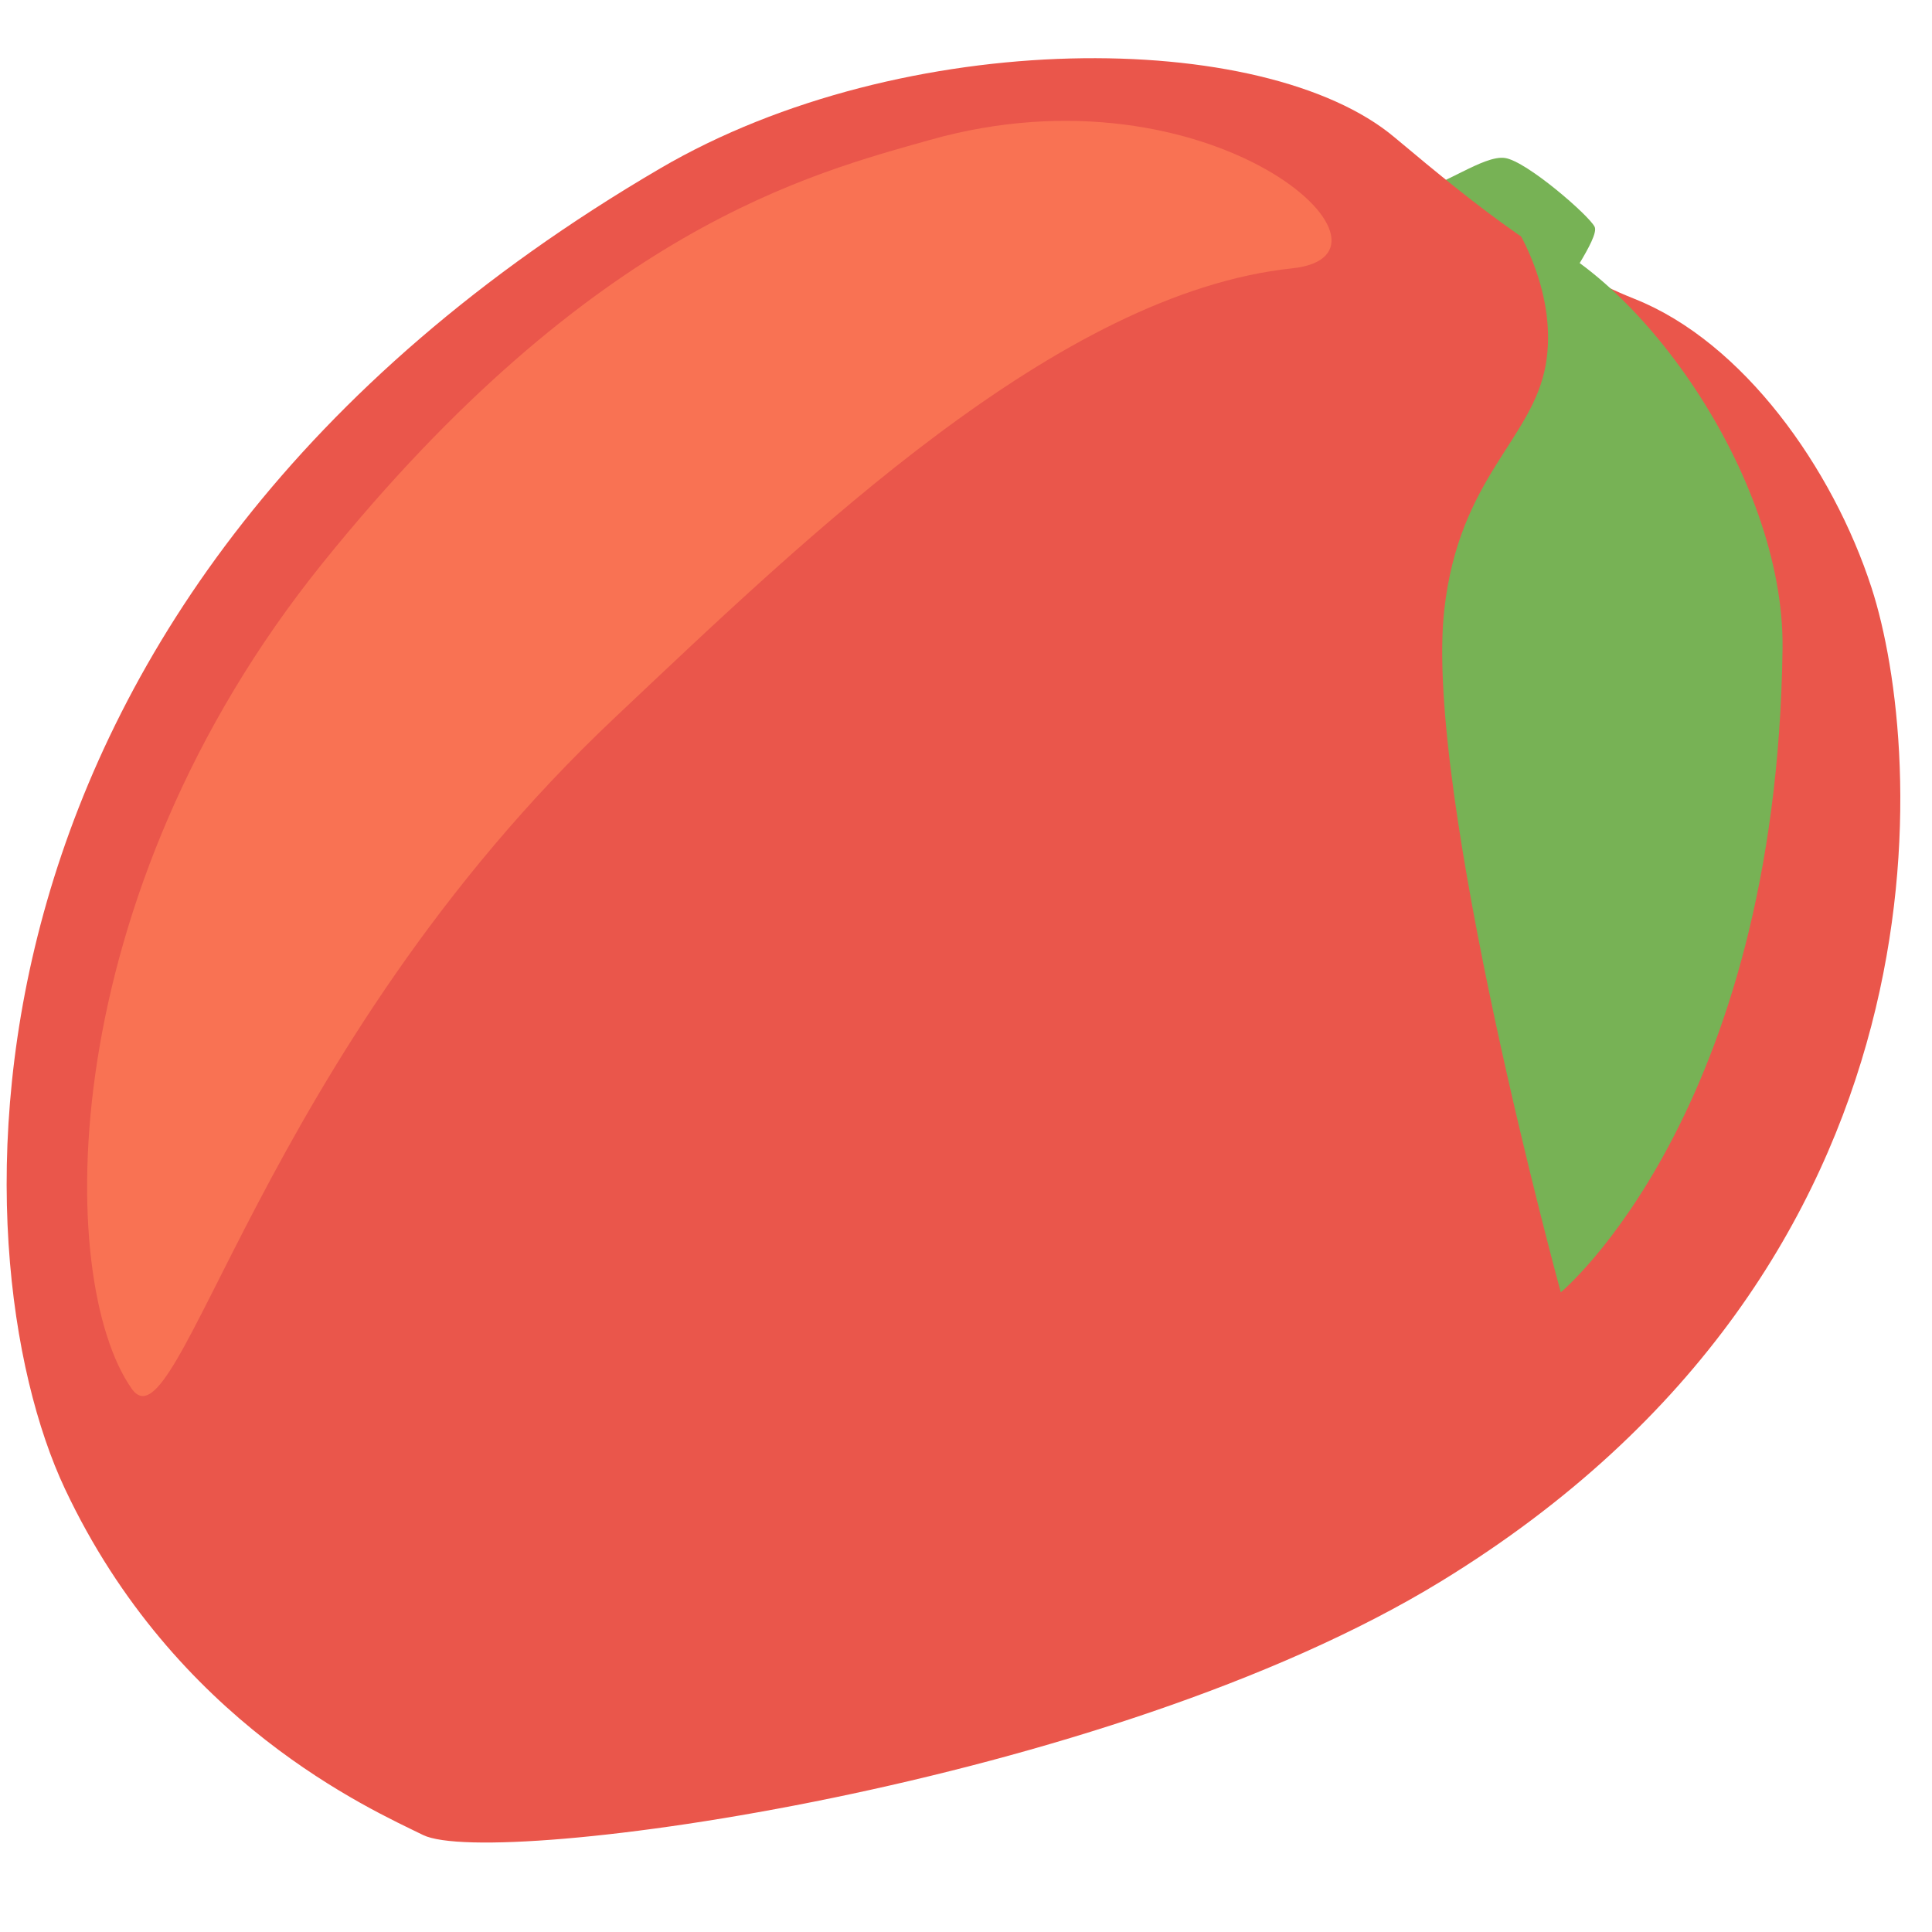
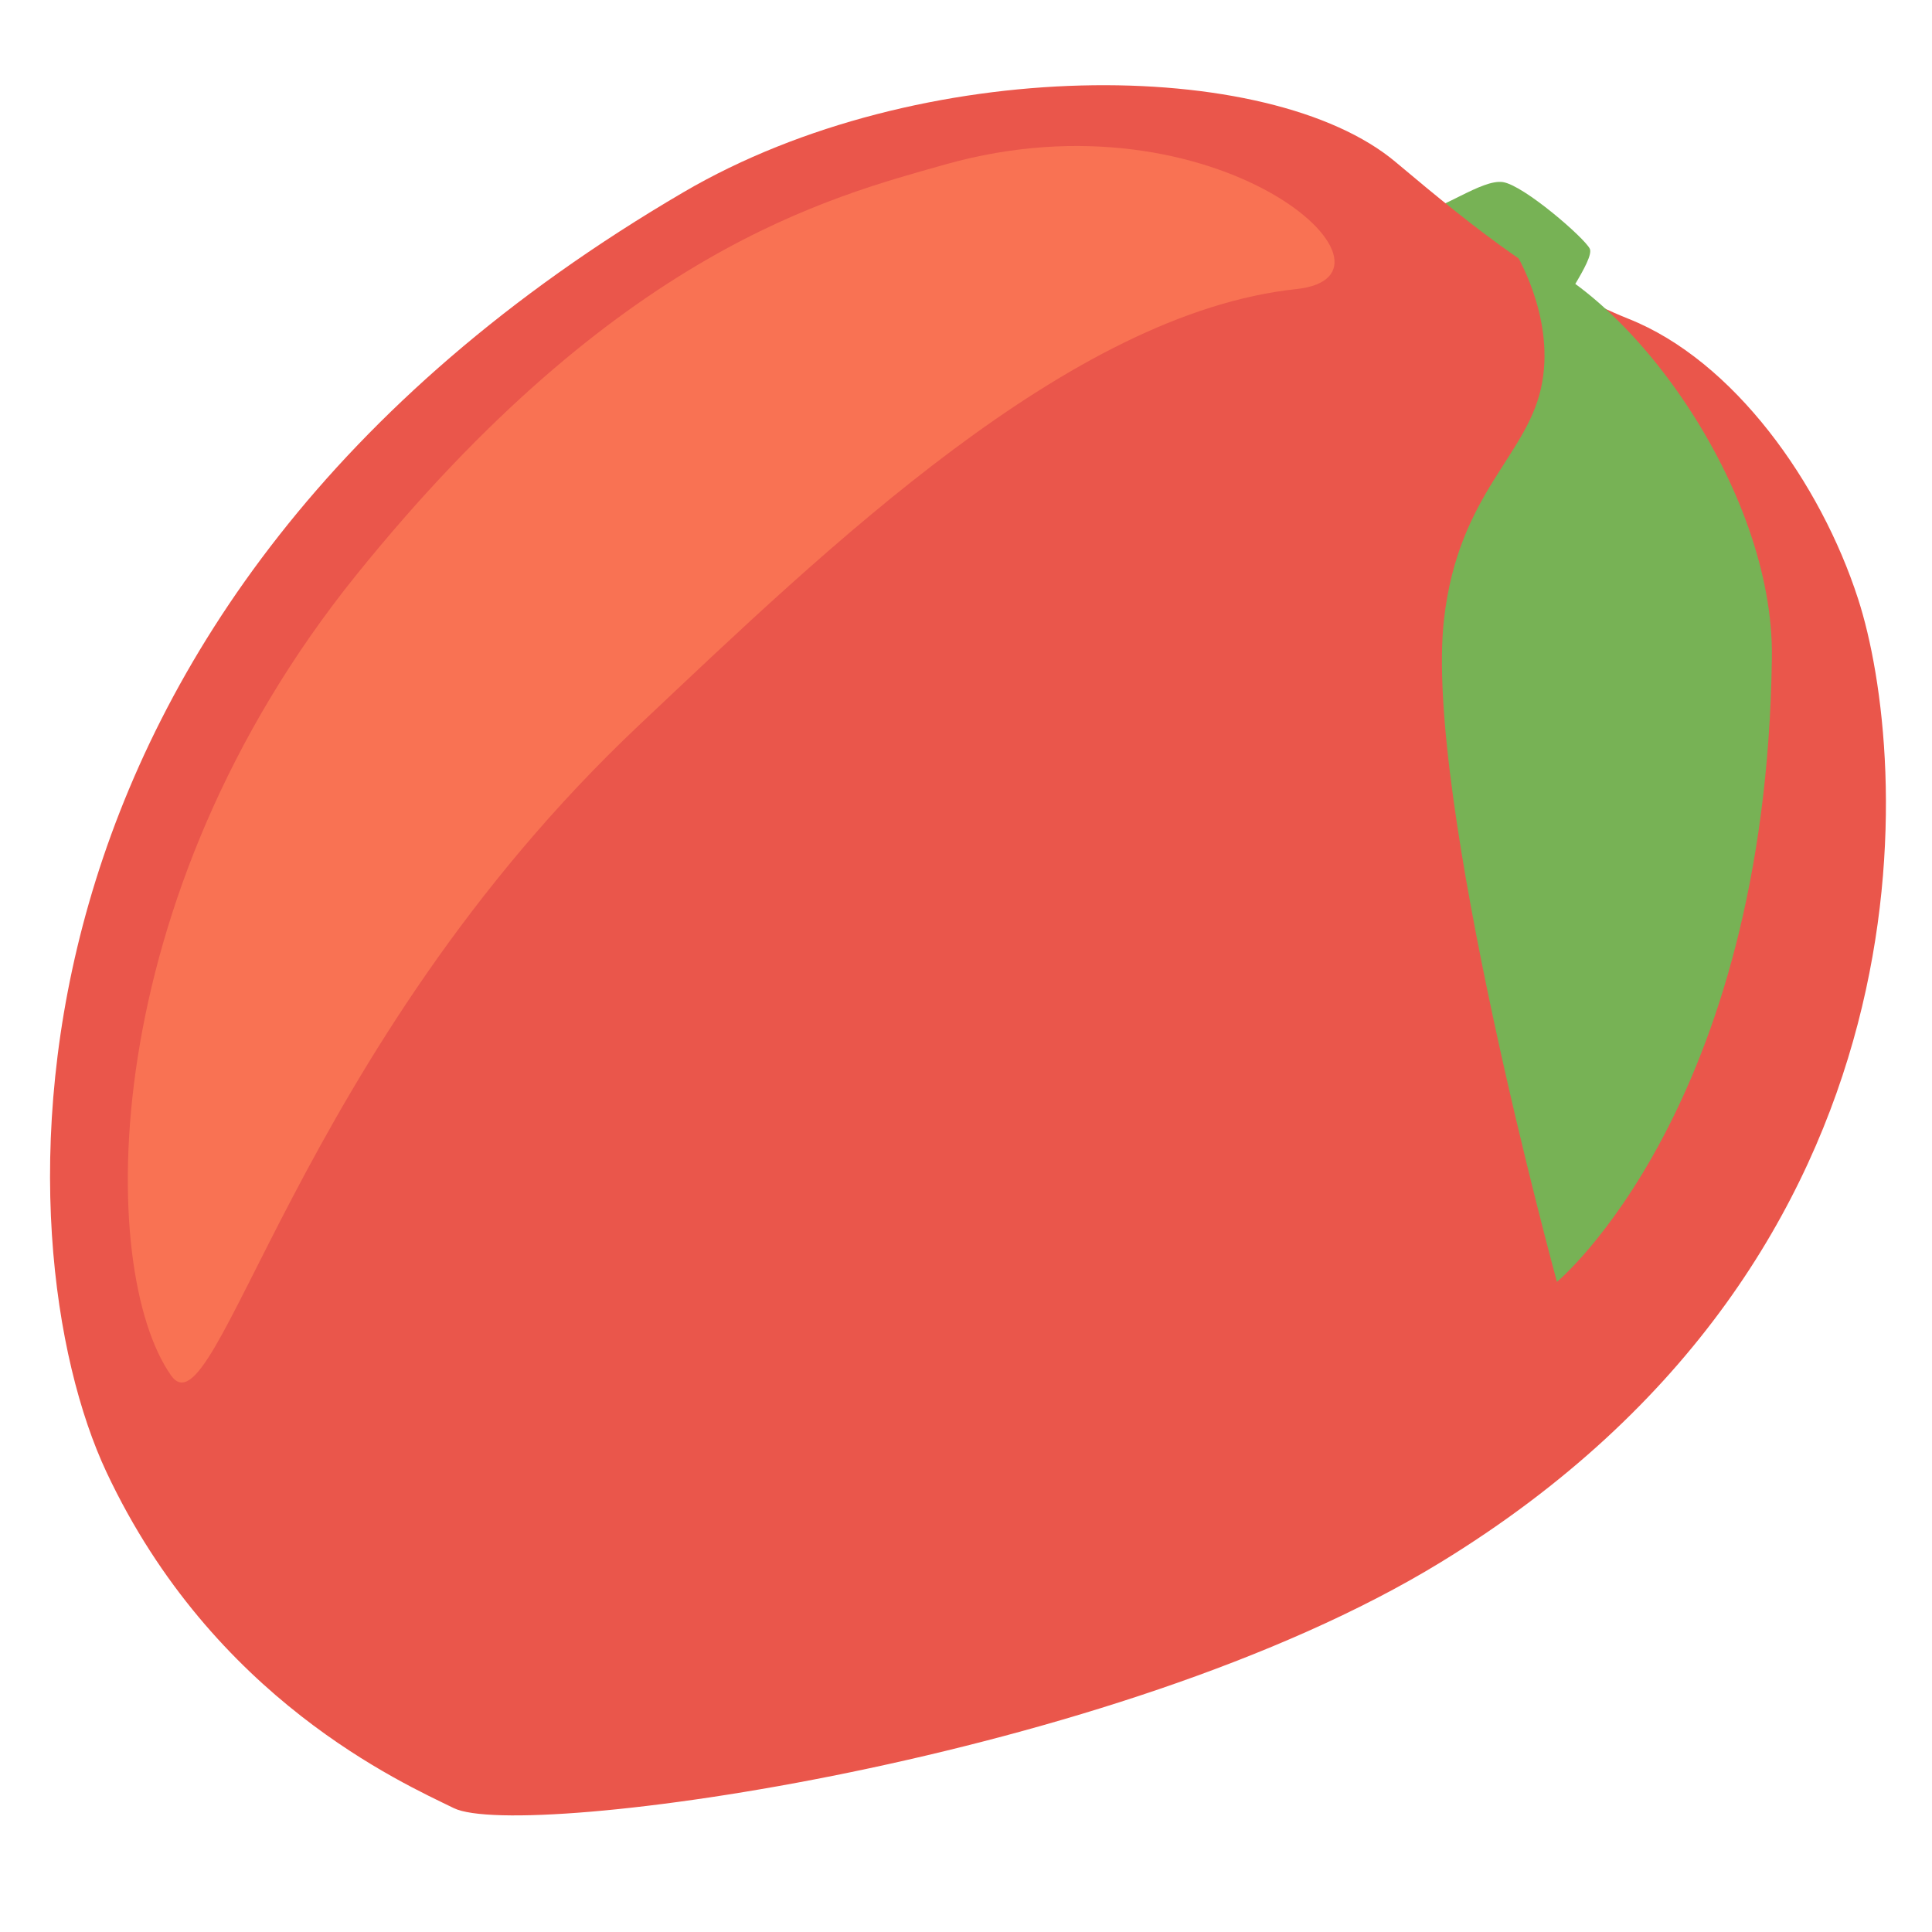
- <svg xmlns="http://www.w3.org/2000/svg" width="800px" height="800px" viewBox="0 0 36 36" aria-hidden="true" role="img" class="iconify iconify--twemoji" preserveAspectRatio="xMidYMid meet">
-   <path fill="#77B255" d="M26.38 3.539c.483-.039 1.259-.655 1.664-.595c.405.06 1.573 1.078 1.67 1.283c.097.205-.637 1.178-.746 1.48c-.109.302-.64.239-1.51-.543c-.869-.782-1.078-1.625-1.078-1.625z" />
-   <path fill="#EA564B" d="M12.3 3.139c4.545-2.66 11.267-2.611 13.685-.58c1.617 1.358 2.942 2.401 4.474 3.011c2.022.804 3.692 3.154 4.415 5.384c.981 3.023 1.68 12.579-8.029 18.516c-6.233 3.812-17.656 5.363-18.961 4.723c-.984-.483-4.621-2.09-6.675-6.453S-1.324 11.111 12.3 3.139z" />
-   <path fill="#F97253" d="M17.329 2.607C22.578 1.125 26.5 4.743 24.078 5c-4.359.463-9.015 4.969-12.625 8.375c-6.625 6.25-8.125 13.75-9 12.5c-1.424-2.034-1.468-9.148 3.561-15.386c5.029-6.238 9.104-7.257 11.315-7.882z" />
-   <path fill="#77B255" d="M28.271 4.278c2.174.697 4.987 4.564 4.944 7.811c-.114 8.655-4.132 11.992-4.132 11.992s-2.551-9.325-2.171-12.719c.278-2.478 1.646-3.166 1.891-4.569c.229-1.305-.532-2.515-.532-2.515z" />
+ <svg xmlns="http://www.w3.org/2000/svg" version="1.1" id="Layer_1" x="0px" y="0px" viewBox="0 0 800 800" style="enable-background:new 0 0 800 800;" xml:space="preserve">
+   <style type="text/css">
+ 	.st0{fill:#77B255;}
+ 	.st1{fill:#EA564B;}
+ 	.st2{fill:#F97253;}
+ </style>
+   <path class="st0" d="M586.4,88.2c10.4-0.8,27.1-14.1,35.9-12.8c8.7,1.3,33.9,23.2,36,27.6c2.1,4.4-13.7,25.4-16.1,31.9  c-2.3,6.5-13.8,5.2-32.5-11.7C590.9,106.4,586.4,88.2,586.4,88.2L586.4,88.2z" />
+   <path class="st1" d="M283,79.6C381,22.2,525.8,23.3,577.9,67.1c34.8,29.3,63.4,51.7,96.4,64.9c43.6,17.3,79.6,68,95.1,116  c21.1,65.1,36.2,271.1-173,399C462.1,729.1,216,762.5,187.9,748.7c-21.2-10.4-99.6-45-143.8-139.1S-10.6,251.4,283,79.6z" />
+   <path class="st2" d="M391.4,68.1c113.1-31.9,197.6,46,145.4,51.6c-93.9,10-194.3,107.1-272.1,180.5C122,434.8,89.7,596.4,70.8,569.5  C40.1,525.7,39.2,372.4,147.6,238S343.7,81.6,391.4,68.1L391.4,68.1z" />
+   <path class="st0" d="M627.2,104.1c46.8,15,107.5,98.3,106.5,168.3c-2.5,186.5-89,258.4-89,258.4s-55-200.9-46.8-274.1  c6-53.4,35.5-68.2,40.7-98.5C643.6,130.2,627.2,104.1,627.2,104.1L627.2,104.1z" />
</svg>
